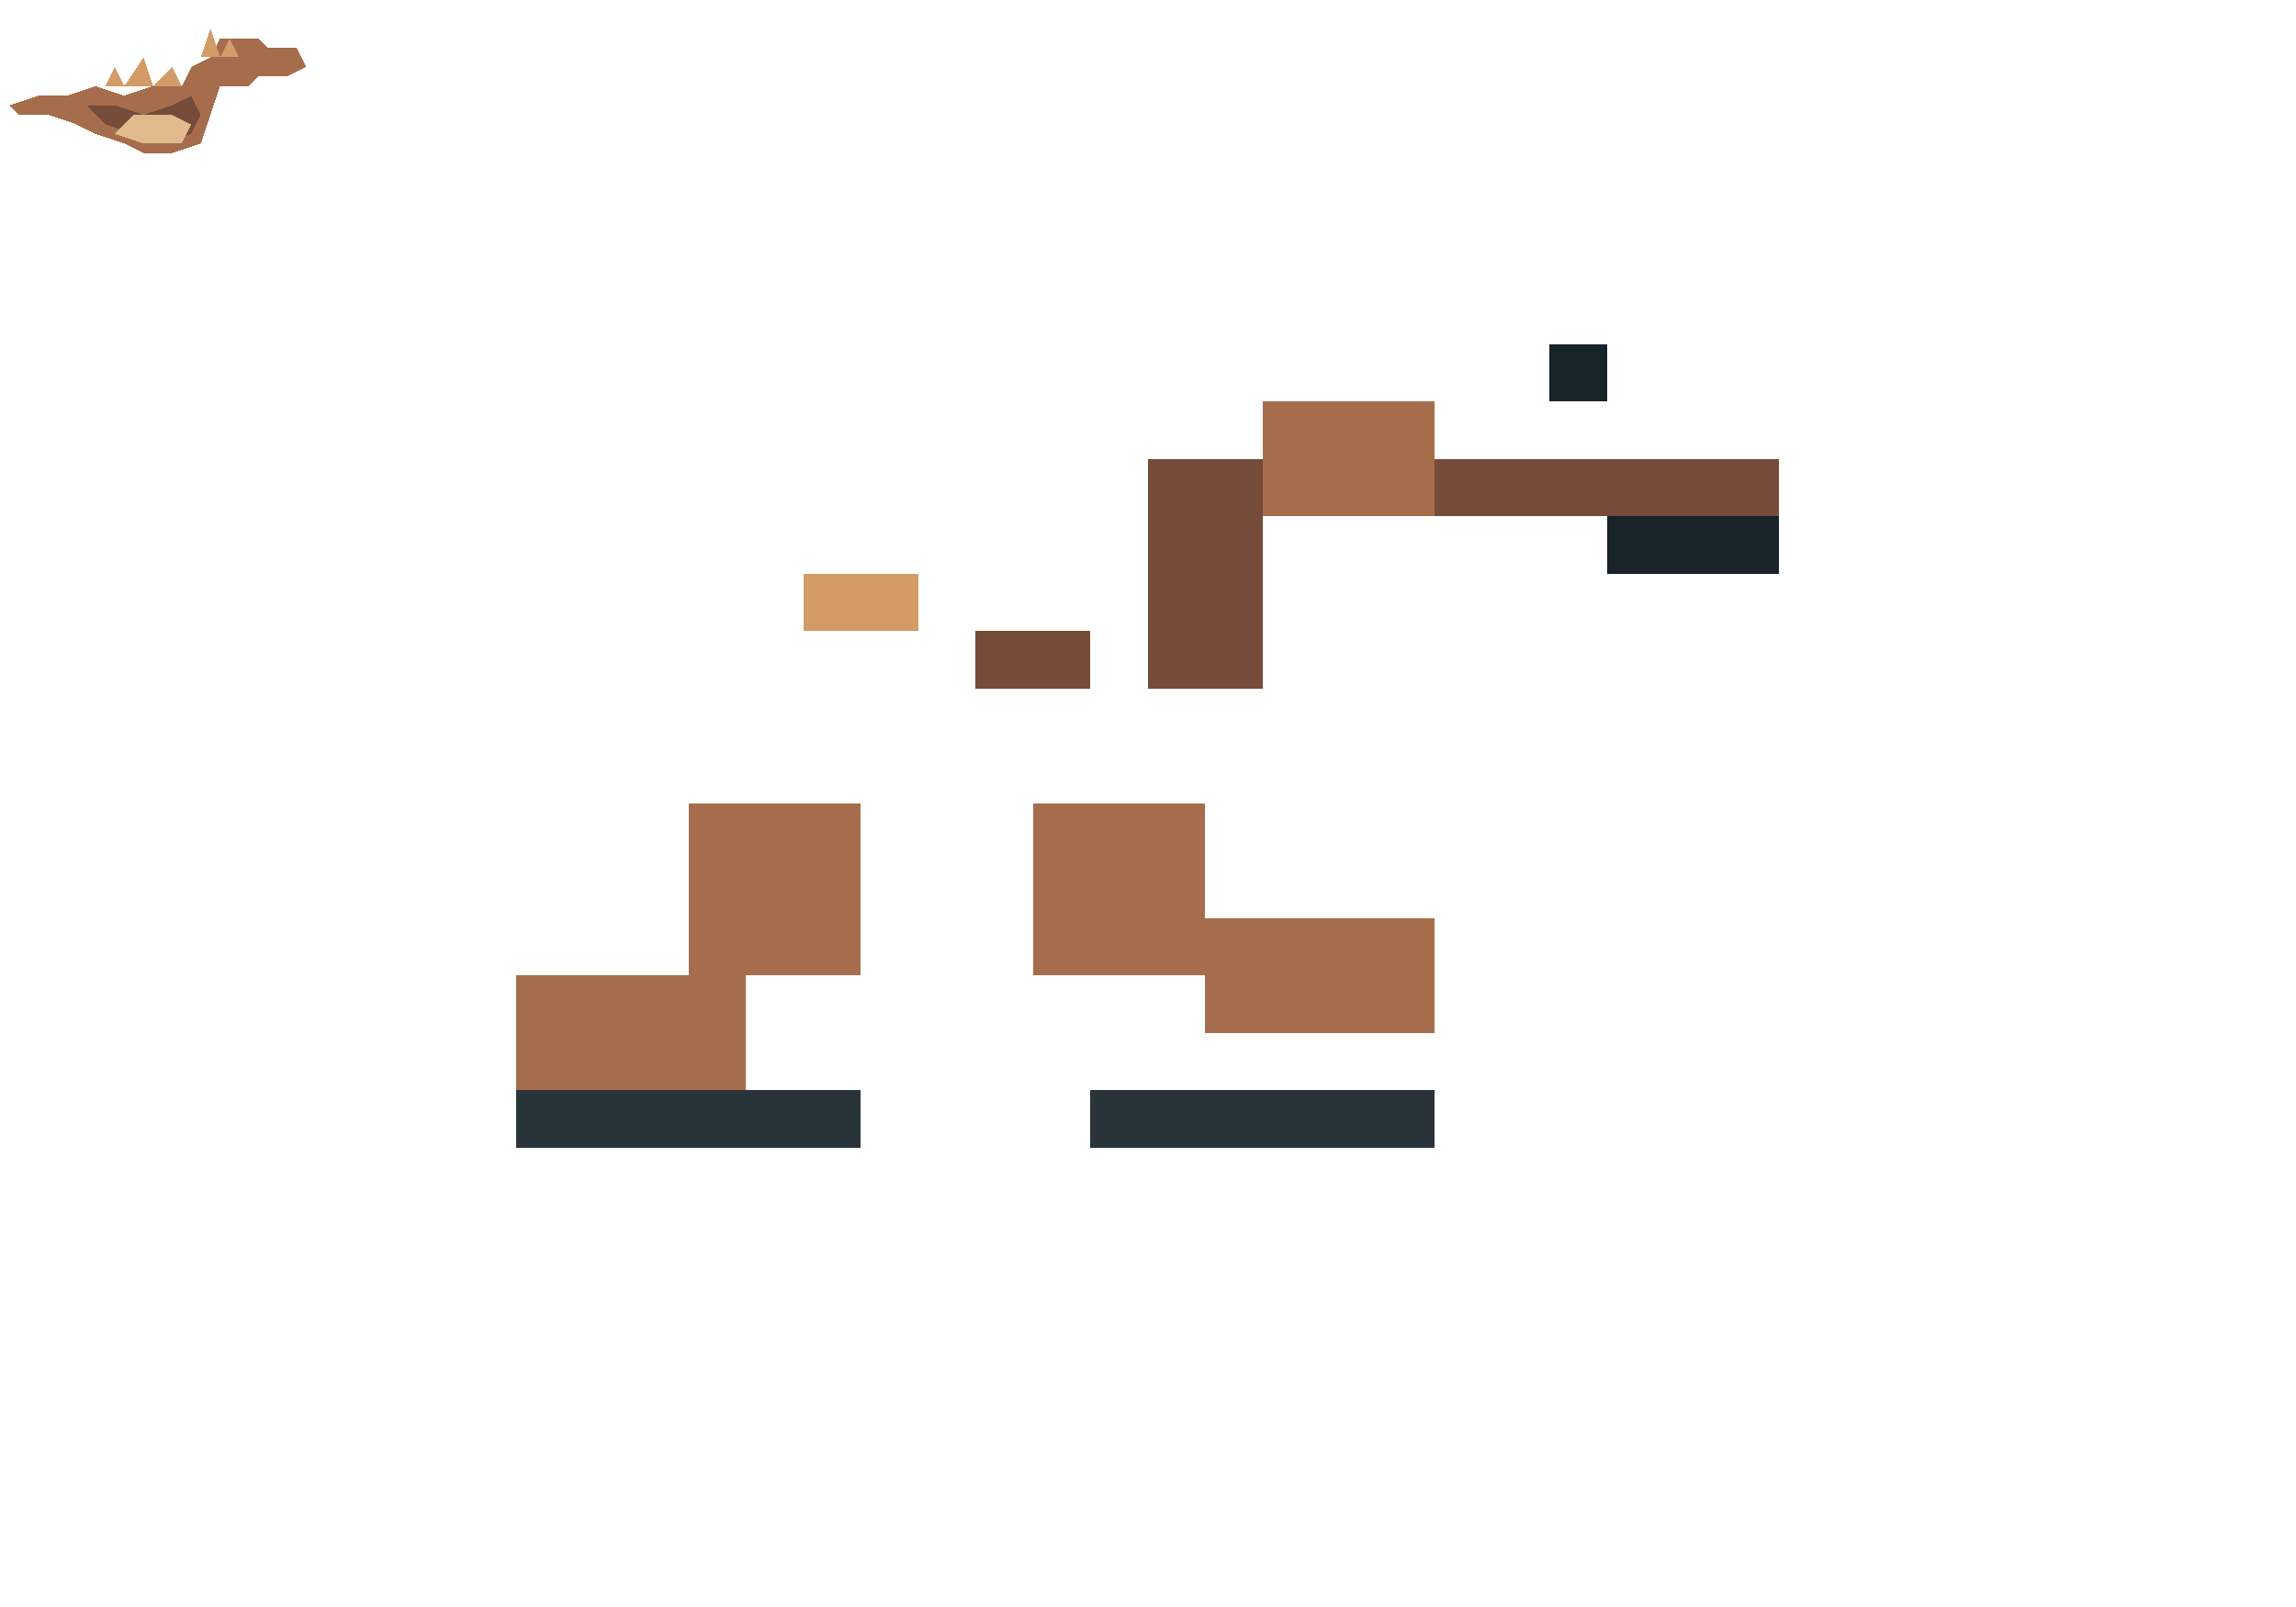
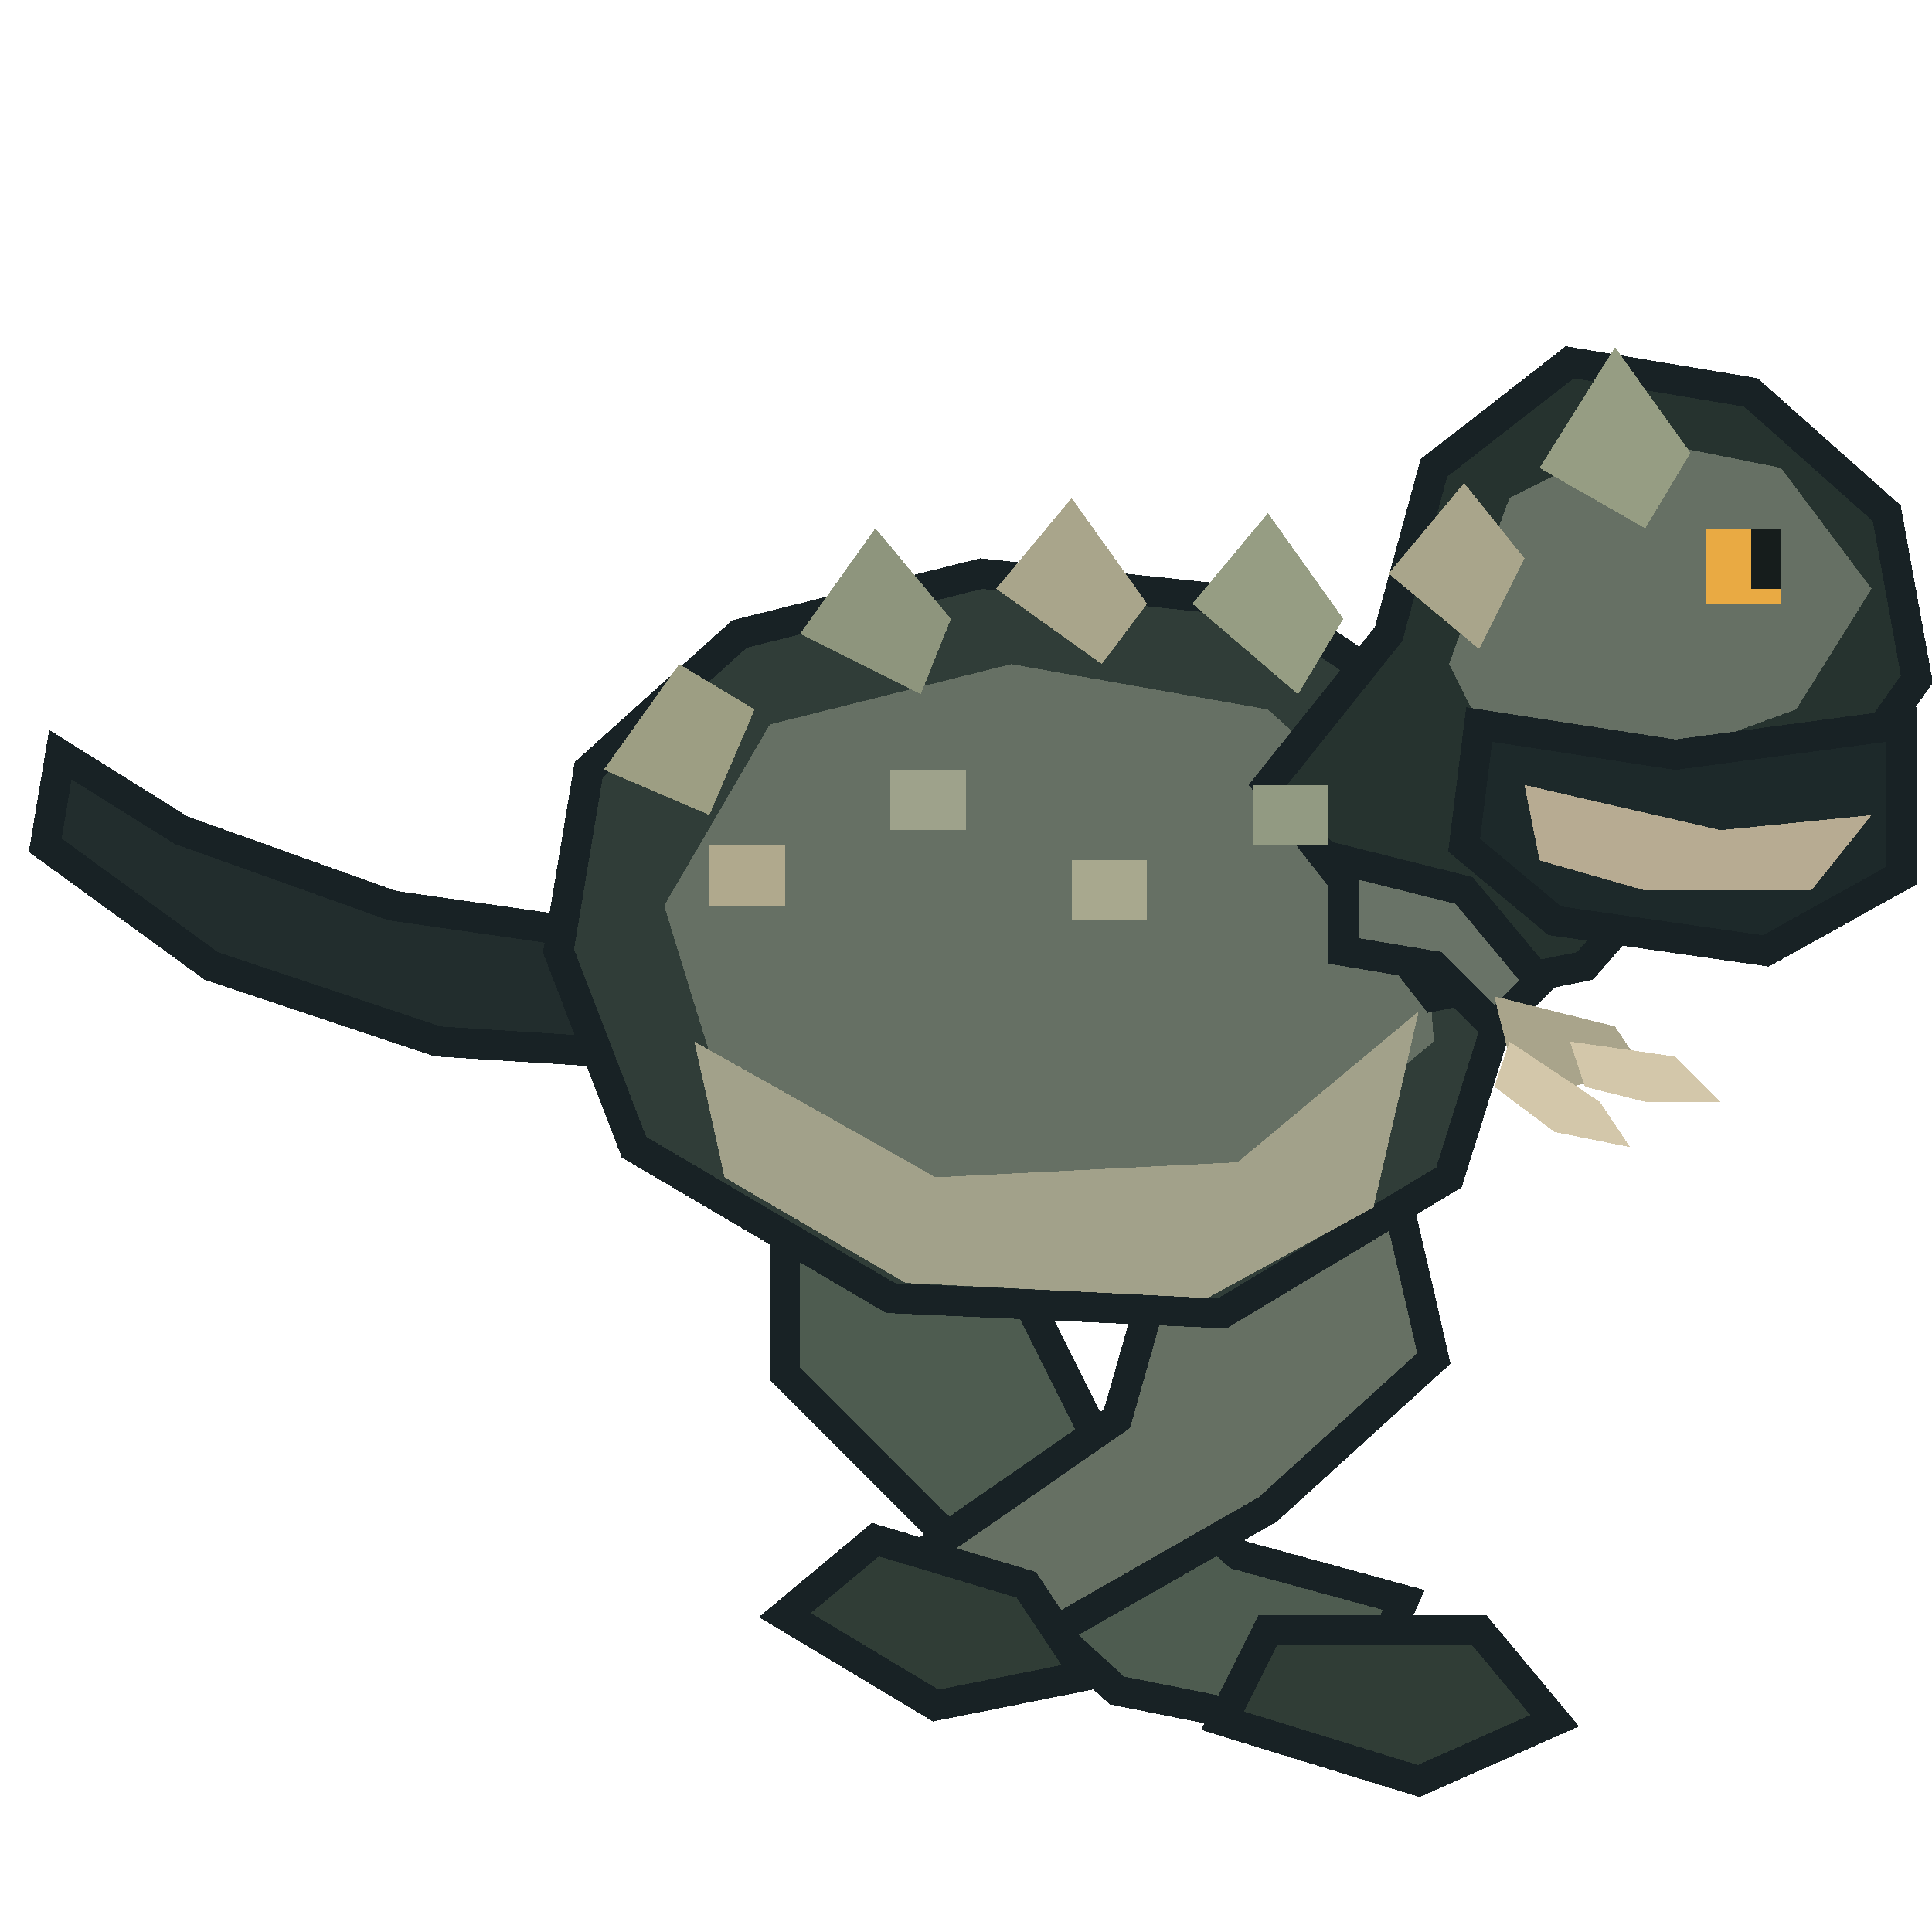
- <svg xmlns="http://www.w3.org/2000/svg" viewBox="0 0 240 168" shape-rendering="crispEdges">
-   <rect width="240" height="168" fill="none" />
-   <polygon points="7,10 10,9 13,10 16,9 19,9 20,7 22,6 23,4 27,4 28,5 31,5 32,7 30,8 27,8 26,9 23,9 22,12 21,15 18,16 15,16 13,15 10,14 8,13 5,12 2,12 1,11 4,10" fill="#a66d4c" />
-   <polygon points="9,11 12,11 15,12 18,11 20,10 21,12 20,14 17,15 14,14 11,13" fill="#754b3a" />
-   <polygon points="14,12 18,12 20,13 19,15 15,15 12,14" fill="#e0b98d" />
-   <rect x="120" y="48" width="12" height="24" fill="#754b3a" />
-   <rect x="132" y="42" width="18" height="12" fill="#a66d4c" />
-   <rect x="150" y="48" width="18" height="6" fill="#754b3a" />
-   <polygon points="11,9 12,7 13,9 15,6 16,9 18,7 19,9" fill="#d39b68" />
-   <polygon points="21,6 22,3 23,6 24,4 25,6" fill="#d39b68" />
-   <rect x="162" y="48" width="24" height="6" fill="#754b3a" />
-   <rect x="168" y="54" width="18" height="6" fill="#18232a" />
-   <rect x="162" y="36" width="6" height="6" fill="#ffe36b" />
-   <rect x="162" y="36" width="6" height="6" fill="#18232a" />
-   <rect x="72" y="84" width="18" height="18" fill="#a66d4c" />
-   <rect x="108" y="84" width="18" height="18" fill="#a66d4c" />
-   <rect x="54" y="102" width="24" height="12" fill="#a66d4c" />
-   <rect x="126" y="96" width="24" height="12" fill="#a66d4c" />
-   <rect x="54" y="114" width="36" height="6" fill="#29343a" />
-   <rect x="114" y="114" width="36" height="6" fill="#29343a" />
-   <rect x="84" y="60" width="12" height="6" fill="#d39b68" />
-   <rect x="102" y="66" width="12" height="6" fill="#754b3a" />
+ <svg xmlns="http://www.w3.org/2000/svg" viewBox="0 0 128 128" shape-rendering="crispEdges" role="img" aria-label="Vasti" data-character="Vasti" data-species="Vastatosaurus rex" data-origin="King Kong 2005" data-pose="runB" data-anatomy="armored tyrannosaur skull three-fingered forelimbs">
+   <g>
+     <g stroke="#182225" stroke-width="2" stroke-linejoin="miter">
+       <polygon points="52,78 66,82 72,94 82,103 93,106 89,115 74,112 62,101 52,91" fill="#4e5c50" />
+       <polygon points="78,80 92,77 95,90 84,100 70,108 61,103 74,94" fill="#667063" />
+       <polygon points="84,108 98,108 103,114 94,118 81,114" fill="#303d36" />
+       <polygon points="58,102 68,105 72,111 62,113 52,107" fill="#303d36" />
+     </g>
+     <g stroke="#182225" stroke-width="2" stroke-linejoin="miter">
+       <polygon points="53,58 40,62 26,60 12,55 4,50 3,56 14,64 29,69 45,70 58,67" fill="#222d2d" />
+       <polygon points="37,63 39,51 49,42 65,38 84,40 96,48 101,62 96,78 81,87 59,86 42,76" fill="#303d38" />
+       <polygon points="44,60 51,48 67,44 84,47 94,56 95,69 83,79 62,80 48,73" fill="#667064" stroke="none" />
+       <polygon points="46,69 62,78 82,77 94,67 91,80 80,86 60,85 48,78" fill="#a2a18a" stroke="none" />
+       <polygon points="84,52 92,42 95,31 104,24 116,26 125,34 127,45 122,52 112,56 105,64 95,66" fill="#26332f" />
+       <polygon points="96,44 100,33 108,29 118,31 124,39 119,47 108,51 100,52" fill="#667064" stroke="none" />
+       <polygon points="98,48 111,50 126,48 126,58 117,63 103,61 97,56" fill="#1d292a" />
+       <polygon points="101,52 114,55 124,54 120,59 109,59 102,57" fill="#b7ab92" stroke="none" />
+       <polygon points="40,51 45,44 50,47 47,54" fill="#9d9e83" stroke="none" />
+       <polygon points="53,42 58,35 63,41 61,46" fill="#8e957d" stroke="none" />
+       <polygon points="66,39 71,33 76,40 73,44" fill="#a9a58b" stroke="none" />
+       <polygon points="79,40 84,34 89,41 86,46" fill="#969d83" stroke="none" />
+       <polygon points="92,38 97,32 101,37 98,43" fill="#a9a58b" stroke="none" />
+       <polygon points="102,31 107,23 112,30 109,35" fill="#969d83" stroke="none" />
+       <rect x="47" y="56" width="5" height="4" fill="#b0a98d" stroke="none" />
+       <rect x="59" y="51" width="5" height="4" fill="#9ea28b" stroke="none" />
+       <rect x="71" y="57" width="5" height="4" fill="#a8a88e" stroke="none" />
+       <rect x="83" y="52" width="5" height="4" fill="#929a82" stroke="none" />
+       <polygon points="89,57 97,59 102,65 99,68 95,64 89,63" fill="#697367" />
+       <polygon points="99,66 107,68 109,71 104,72 100,70" fill="#a9a48b" stroke="none" />
+       <polygon points="104,69 111,70 114,73 109,73 105,72" fill="#d3c7aa" stroke="none" />
+       <polygon points="100,69 106,73 108,76 103,75 99,72" fill="#d3c7aa" stroke="none" />
+       <rect x="113" y="35" width="5" height="5" fill="#e9aa43" stroke="none" />
+       <rect x="116" y="35" width="2" height="4" fill="#161d1c" stroke="none" />
+     </g>
+   </g>
</svg>
